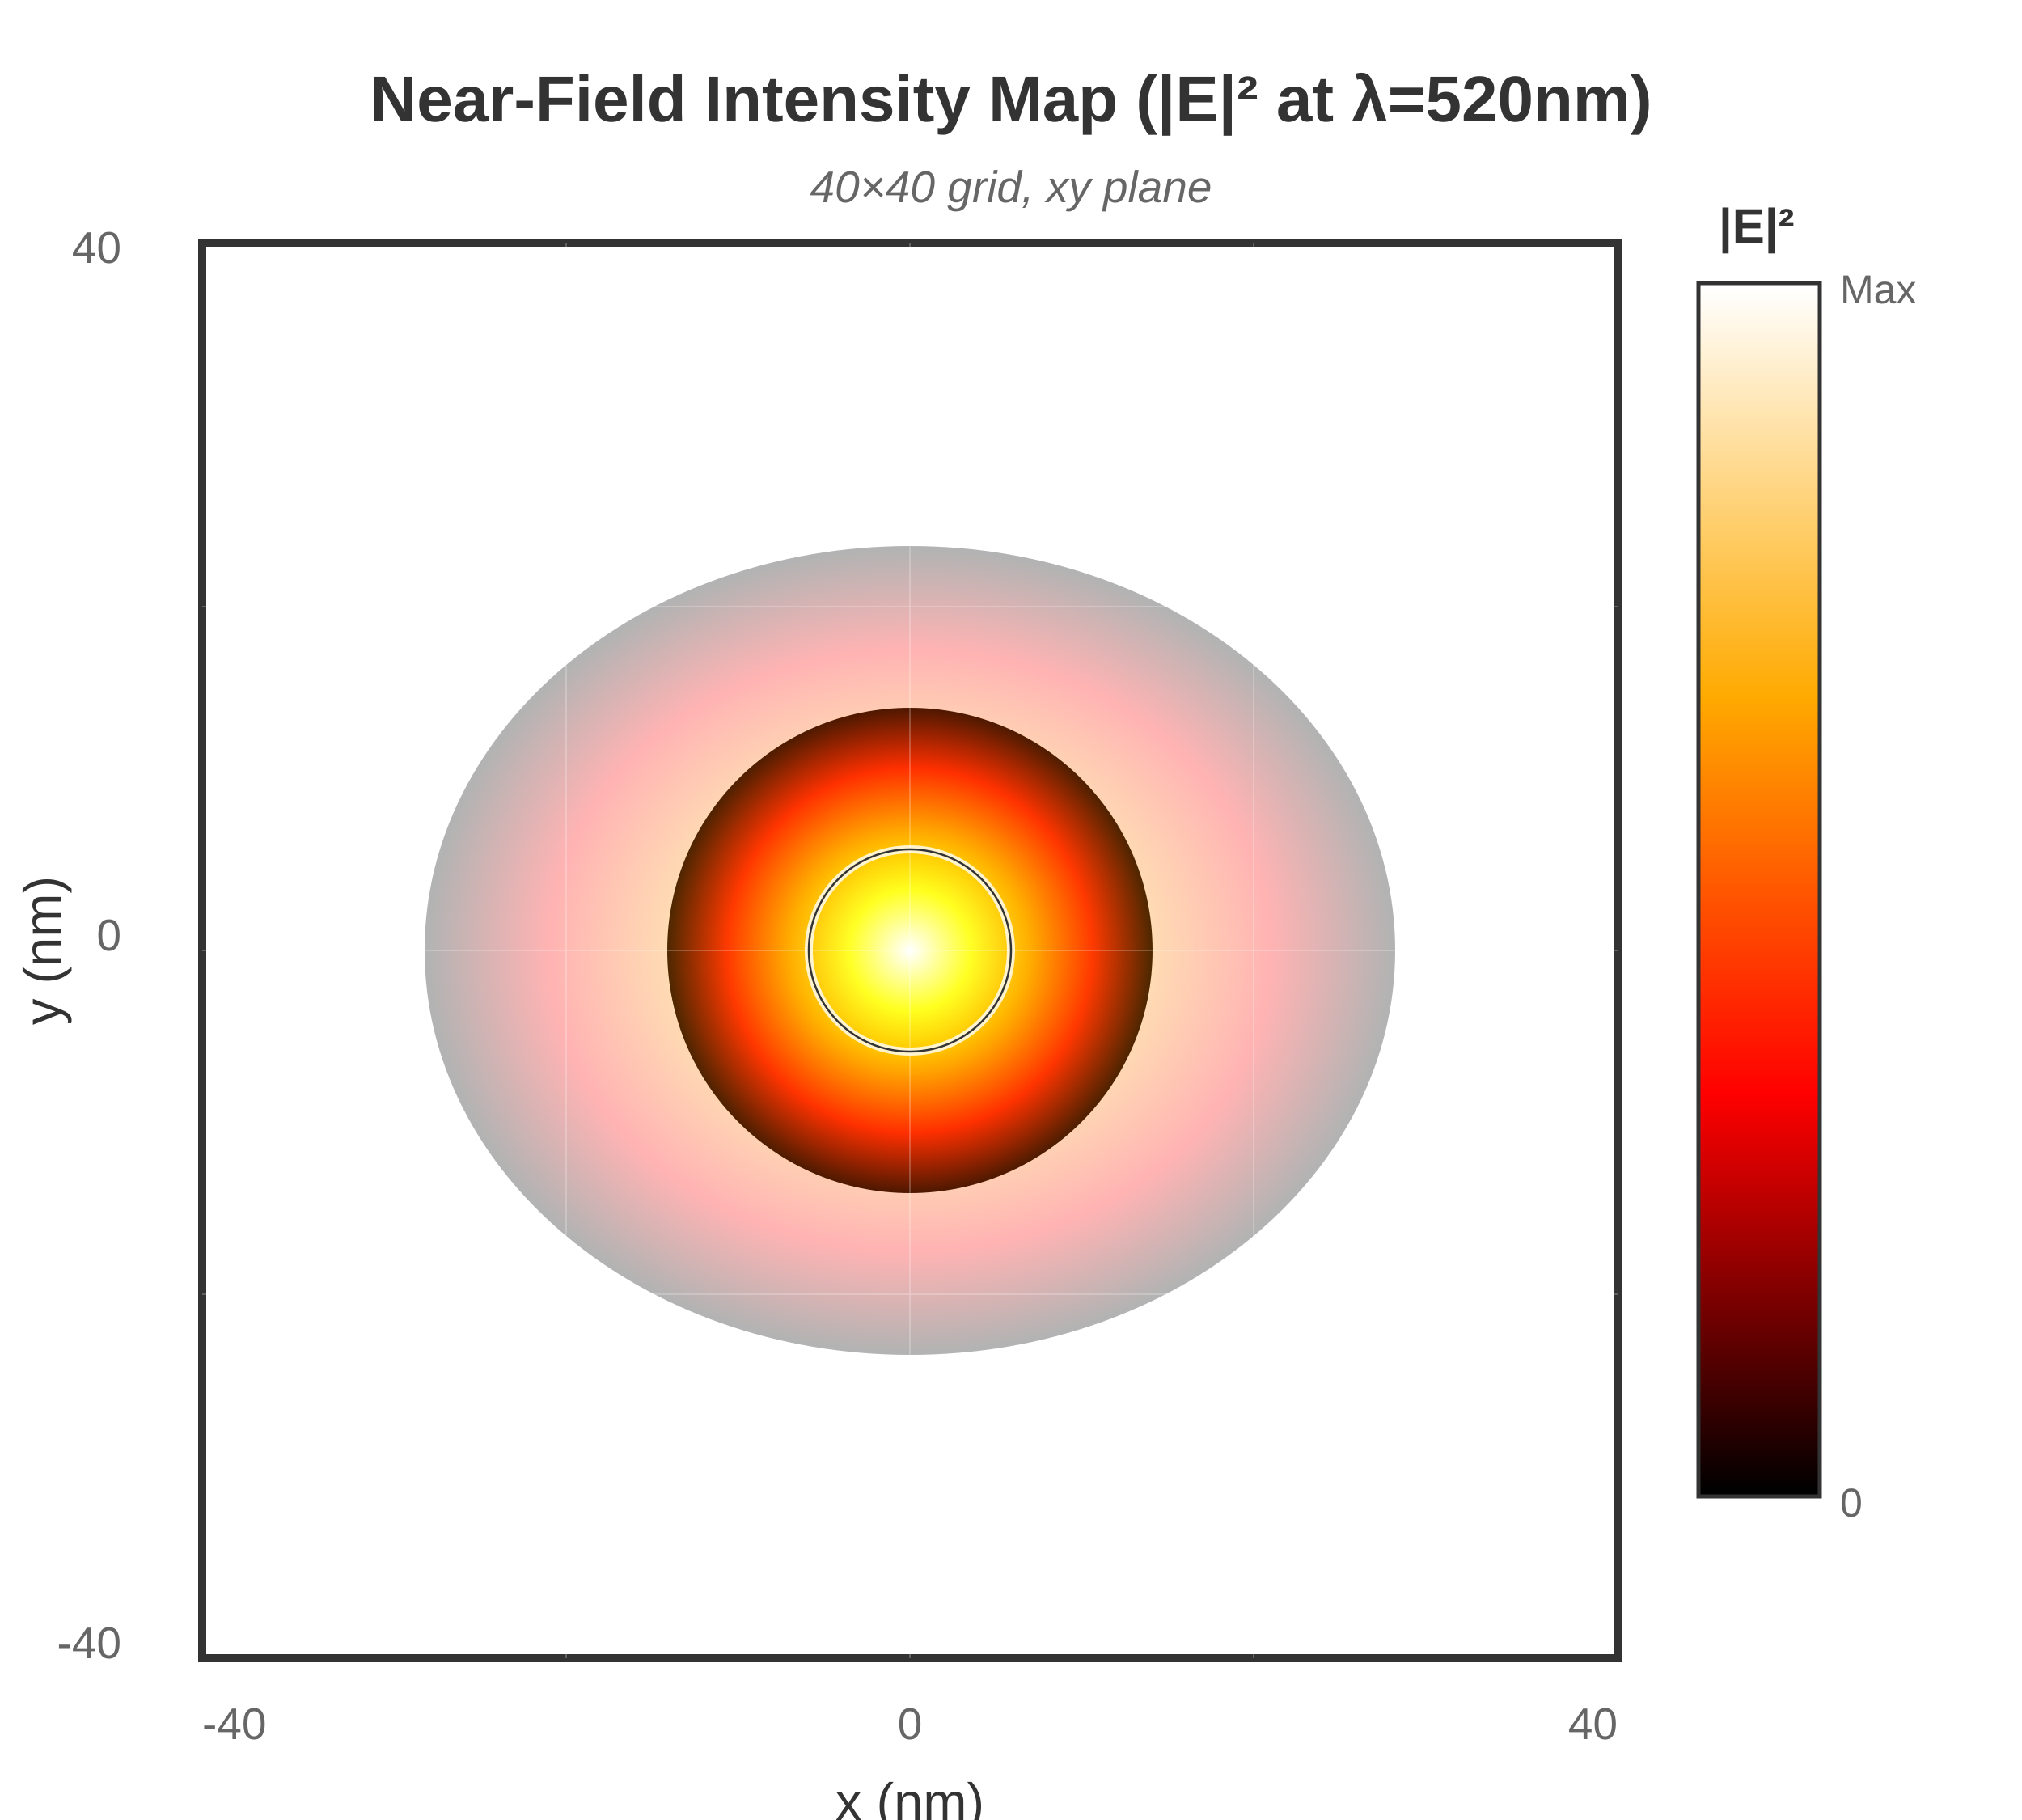
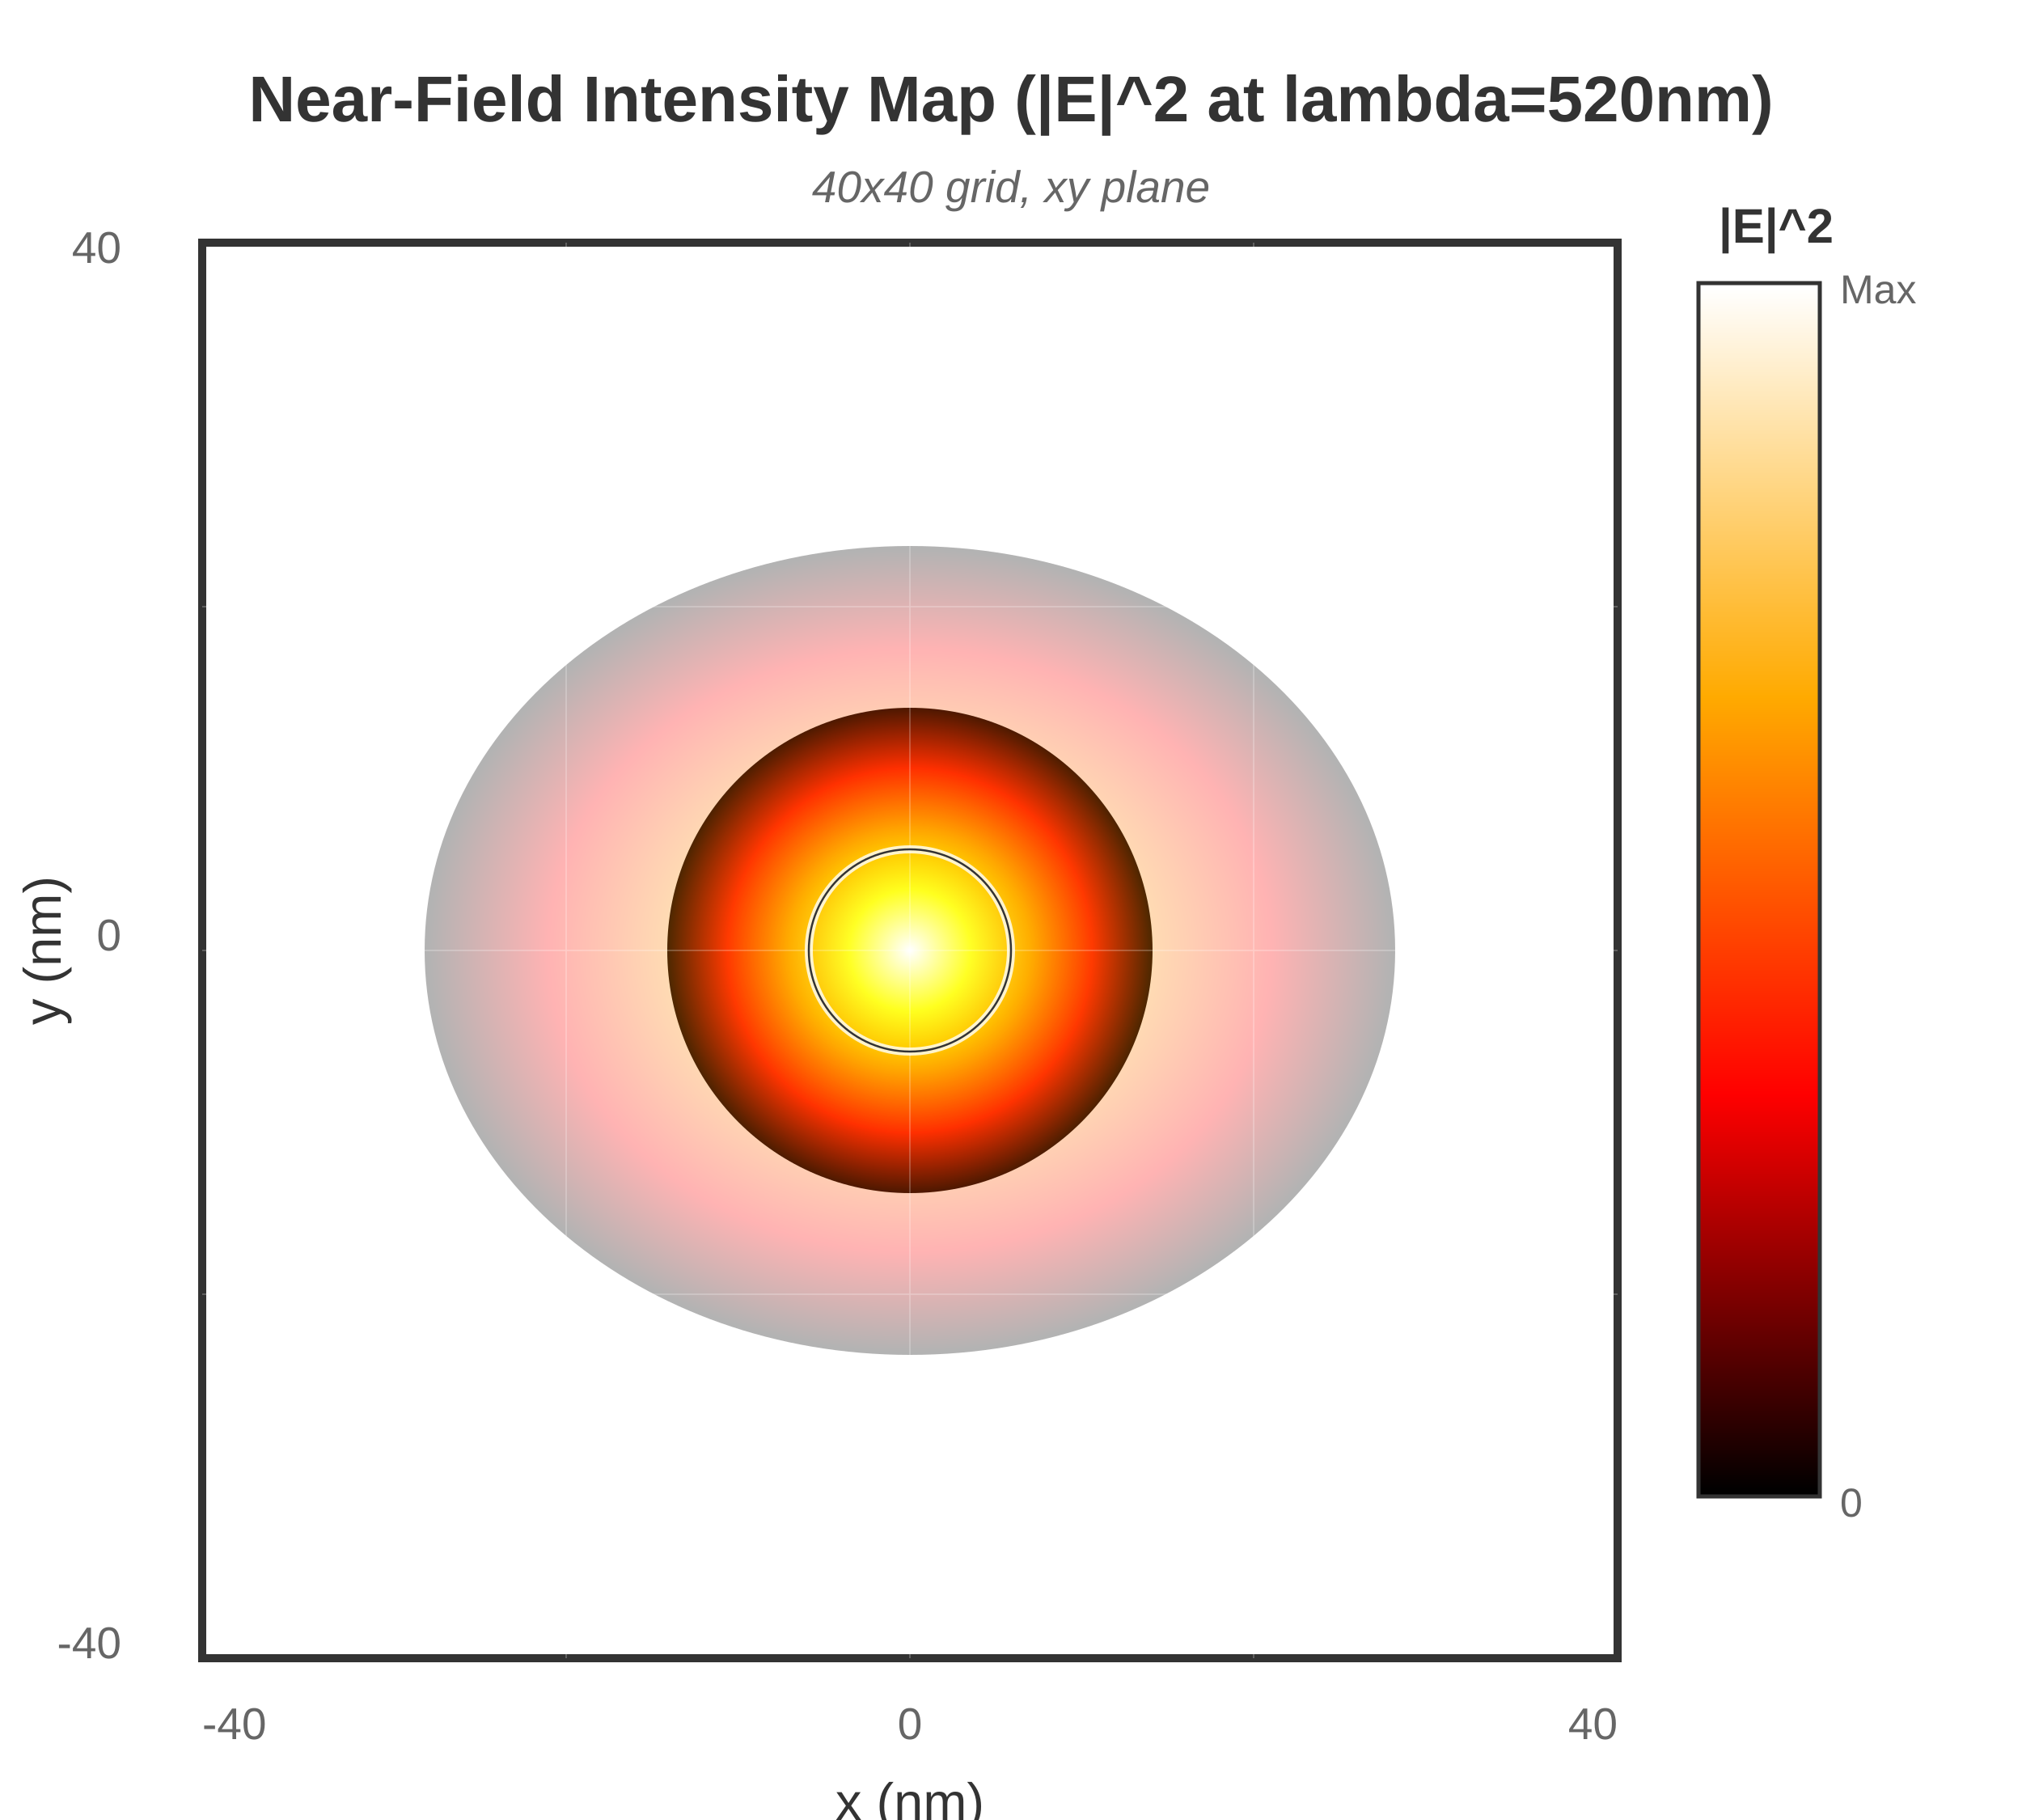
<svg xmlns="http://www.w3.org/2000/svg" viewBox="0 0 500 450">
  <rect width="500" height="450" fill="#ffffff" />
  <text x="250" y="30" font-family="Arial, sans-serif" font-size="16" font-weight="bold" text-anchor="middle" fill="#333">
-     Near-Field Intensity Map (|E|² at λ=520nm)
+     Near-Field Intensity Map (|E|^2 at lambda=520nm)
  </text>
  <defs>
    <radialGradient id="hotGradient" cx="50%" cy="50%" r="50%">
      <stop offset="0%" style="stop-color:#ffffff; stop-opacity:1" />
      <stop offset="25%" style="stop-color:#ffff00; stop-opacity:1" />
      <stop offset="50%" style="stop-color:#ff8800; stop-opacity:1" />
      <stop offset="75%" style="stop-color:#ff0000; stop-opacity:1" />
      <stop offset="100%" style="stop-color:#000000; stop-opacity:1" />
    </radialGradient>
  </defs>
  <rect x="50" y="60" width="350" height="350" fill="none" stroke="#333" stroke-width="2" />
  <circle cx="225" cy="235" r="60" fill="url(#hotGradient)" />
  <ellipse cx="225" cy="235" rx="120" ry="100" fill="url(#hotGradient)" opacity="0.3" />
  <g stroke="#ffffff" stroke-width="0.3" opacity="0.3">
    <line x1="50" y1="150" x2="400" y2="150" />
    <line x1="50" y1="235" x2="400" y2="235" />
    <line x1="50" y1="320" x2="400" y2="320" />
    <line x1="140" y1="60" x2="140" y2="410" />
    <line x1="225" y1="60" x2="225" y2="410" />
    <line x1="310" y1="60" x2="310" y2="410" />
  </g>
  <circle cx="225" cy="235" r="25" fill="none" stroke="#ffffff" stroke-width="2" opacity="0.8" />
  <circle cx="225" cy="235" r="25" fill="none" stroke="#333" stroke-width="0.5" />
  <text x="50" y="430" font-family="Arial, sans-serif" font-size="11" text-anchor="start" fill="#666">-40</text>
  <text x="225" y="430" font-family="Arial, sans-serif" font-size="11" text-anchor="middle" fill="#666">0</text>
  <text x="400" y="430" font-family="Arial, sans-serif" font-size="11" text-anchor="end" fill="#666">40</text>
  <text x="30" y="410" font-family="Arial, sans-serif" font-size="11" text-anchor="end" fill="#666">-40</text>
  <text x="30" y="235" font-family="Arial, sans-serif" font-size="11" text-anchor="end" fill="#666">0</text>
  <text x="30" y="65" font-family="Arial, sans-serif" font-size="11" text-anchor="end" fill="#666">40</text>
  <text x="225" y="450" font-family="Arial, sans-serif" font-size="13" text-anchor="middle" fill="#333">
    x (nm)
  </text>
  <text x="15" y="235" font-family="Arial, sans-serif" font-size="13" text-anchor="middle" fill="#333" transform="rotate(-90 15 235)">
    y (nm)
  </text>
  <g transform="translate(420, 60)">
-     <text x="5" y="0" font-family="Arial, sans-serif" font-size="12" font-weight="bold" fill="#333">|E|²</text>
+     <text x="5" y="0" font-family="Arial, sans-serif" font-size="12" font-weight="bold" fill="#333">|E|^2</text>
    <defs>
      <linearGradient id="colorScale" x1="0%" y1="100%" x2="0%" y2="0%">
        <stop offset="0%" style="stop-color:#000000" />
        <stop offset="33%" style="stop-color:#ff0000" />
        <stop offset="66%" style="stop-color:#ffaa00" />
        <stop offset="100%" style="stop-color:#ffffff" />
      </linearGradient>
    </defs>
    <rect x="0" y="10" width="30" height="300" fill="url(#colorScale)" stroke="#333" stroke-width="1" />
    <text x="35" y="15" font-family="Arial, sans-serif" font-size="10" fill="#666">Max</text>
    <text x="35" y="315" font-family="Arial, sans-serif" font-size="10" fill="#666">0</text>
  </g>
  <text x="250" y="50" font-family="Arial, sans-serif" font-size="11" text-anchor="middle" fill="#666" font-style="italic">
-     40×40 grid, xy plane
+     40x40 grid, xy plane
  </text>
</svg>
